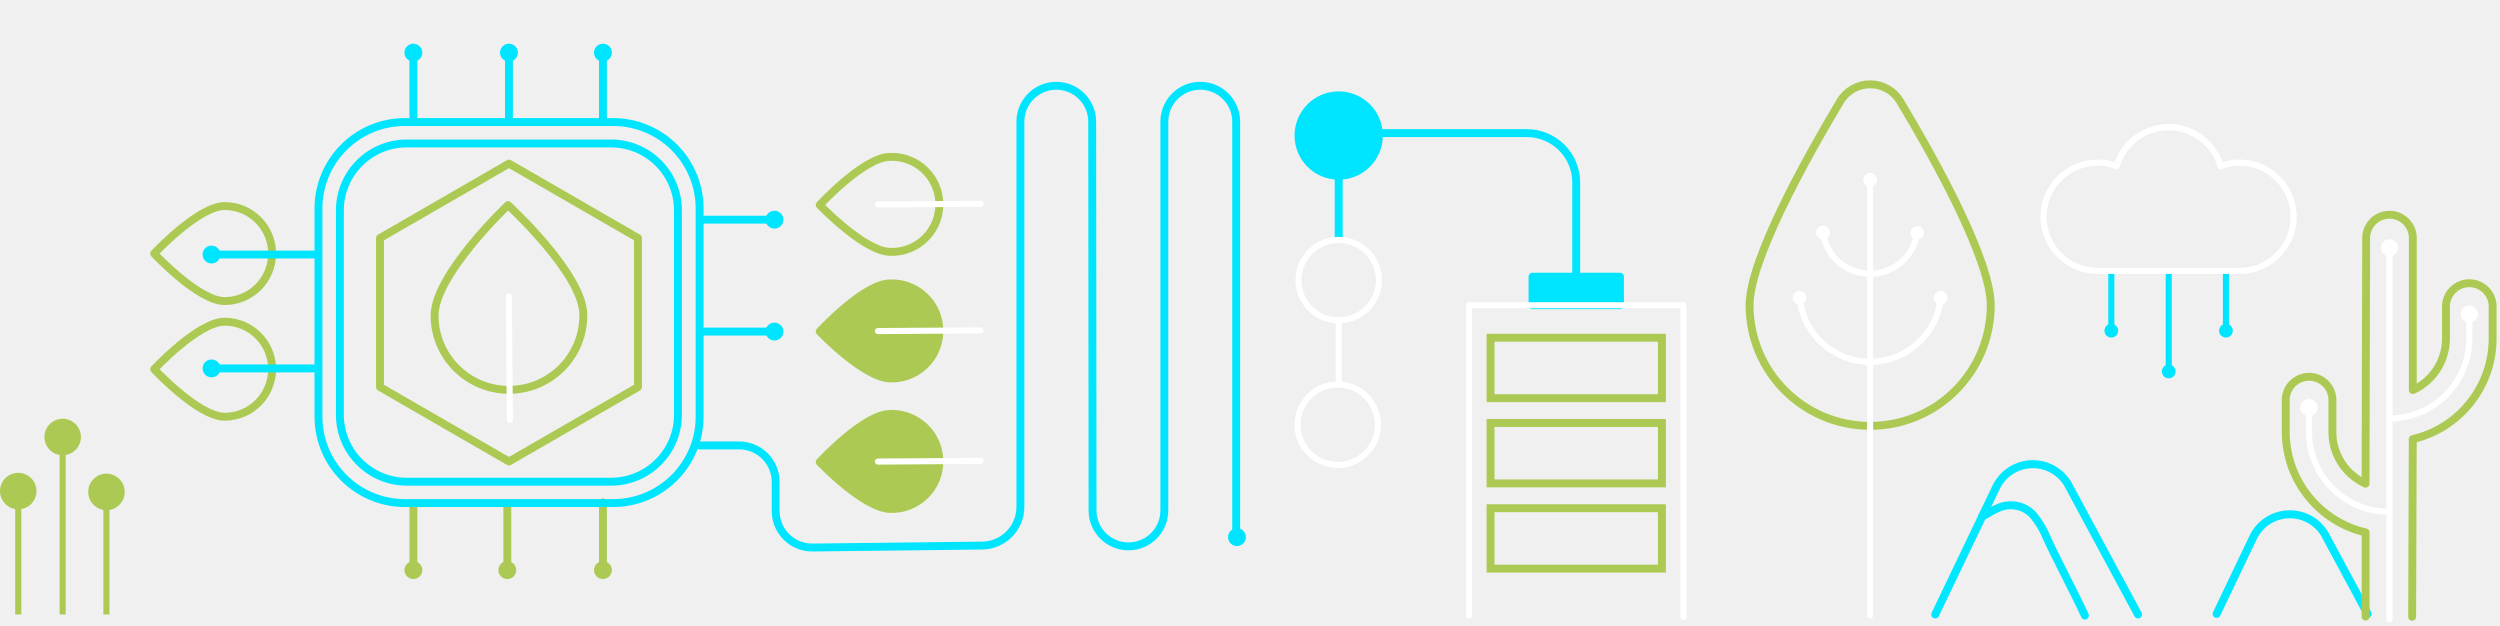
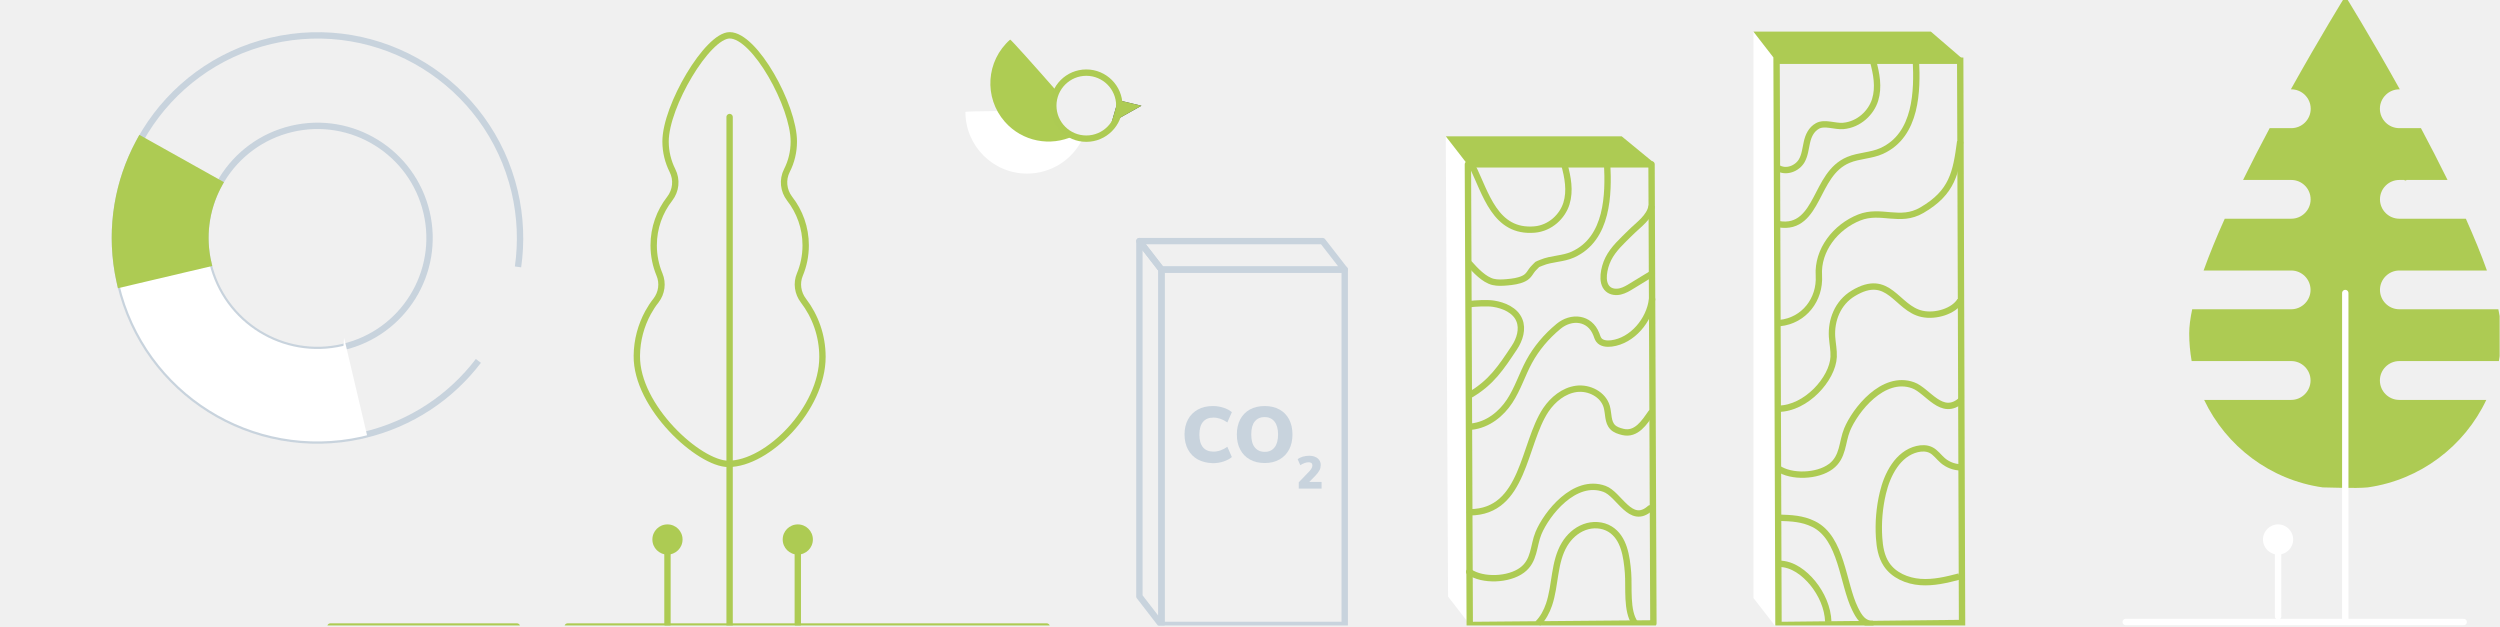
- <svg xmlns="http://www.w3.org/2000/svg" id="aec5ebc9-9c5e-4043-b936-cd4bc7e4a170" data-name="Layer 1" width="410.94" height="102.83" viewBox="0 0 410.94 102.83">
-   <line x1="220.05" y1="38.89" x2="220.05" y2="29.27" style="fill:none;stroke:#00e7ff;stroke-linecap:round;stroke-linejoin:round;stroke-width:1.316px" />
-   <path d="M146.26,46.59a7.81,7.81,0,1,1,.13,15.61c-4.31,0-11.65-7.71-11.65-7.71S142,46.63,146.26,46.59Z" style="fill:#acca53;stroke:#acca53;stroke-linecap:round;stroke-linejoin:round;stroke-width:1.3px" />
-   <line x1="144.31" y1="54.42" x2="161.17" y2="54.31" style="fill:none;stroke:#fff;stroke-linecap:round;stroke-linejoin:round" />
-   <path d="M146.26,68.05a7.81,7.81,0,1,1,.13,15.61c-4.31,0-11.65-7.71-11.65-7.71S142,68.08,146.26,68.05Z" style="fill:#acca53;stroke:#acca53;stroke-linecap:round;stroke-linejoin:round;stroke-width:1.3px" />
-   <line x1="144.31" y1="75.87" x2="161.17" y2="75.76" style="fill:none;stroke:#fff;stroke-linecap:round;stroke-linejoin:round" />
-   <path d="M146.26,25.79a7.81,7.81,0,1,1,.13,15.61c-4.31,0-11.65-7.71-11.65-7.71S142,25.82,146.26,25.79Z" style="fill:none;stroke:#acca53;stroke-linecap:round;stroke-linejoin:round;stroke-width:1.3px" />
-   <line x1="144.31" y1="33.61" x2="161.17" y2="33.5" style="fill:none;stroke:#fff;stroke-linecap:round;stroke-linejoin:round" />
-   <path d="M36.92,33.87a7.81,7.81,0,0,1,0,15.62c-4.31,0-11.58-7.81-11.58-7.81S32.61,33.87,36.92,33.87Z" style="fill:none;stroke:#acca53;stroke-linecap:round;stroke-linejoin:round;stroke-width:1.3px" />
-   <path d="M36.92,52.88a7.81,7.81,0,0,1,0,15.62c-4.31,0-11.58-7.81-11.58-7.81S32.61,52.88,36.92,52.88Z" style="fill:none;stroke:#acca53;stroke-linecap:round;stroke-linejoin:round;stroke-width:1.3px" />
-   <line x1="34.69" y1="60.56" x2="51.8" y2="60.56" style="fill:none;stroke:#00e5ff;stroke-linecap:round;stroke-linejoin:round;stroke-width:1.3px" />
-   <circle cx="34.77" cy="60.56" r="1.47" style="fill:#00e5ff" />
-   <line x1="34.69" y1="41.84" x2="51.8" y2="41.84" style="fill:none;stroke:#00e5ff;stroke-linecap:round;stroke-linejoin:round;stroke-width:1.3px" />
-   <circle cx="34.77" cy="41.84" r="1.47" style="fill:#00e5ff" />
-   <line x1="115.28" y1="36.11" x2="127.38" y2="36.11" style="fill:none;stroke:#00e5ff;stroke-linecap:round;stroke-linejoin:round;stroke-width:1.3px" />
-   <circle cx="127.3" cy="36.11" r="1.47" style="fill:#00e5ff" />
-   <line x1="115.28" y1="54.5" x2="127.38" y2="54.5" style="fill:none;stroke:#00e5ff;stroke-linecap:round;stroke-linejoin:round;stroke-width:1.3px" />
-   <circle cx="127.3" cy="54.5" r="1.47" style="fill:#00e5ff" />
-   <path d="M115,73.22h6.5a6,6,0,0,1,6,6V84a6,6,0,0,0,6.05,6l27.82-.32a6.36,6.36,0,0,0,6.36-6.36V20a5.9,5.9,0,0,1,5.9-5.9h0a5.9,5.9,0,0,1,5.9,5.9l.06,63.91a5.9,5.9,0,1,0,11.8,0V20a5.9,5.9,0,0,1,5.91-5.9h0a5.9,5.9,0,0,1,5.9,5.9V88.37" style="fill:none;stroke:#00e5ff;stroke-linecap:round;stroke-linejoin:round;stroke-width:1.3px" />
-   <circle cx="203.33" cy="88.29" r="1.47" style="fill:#00e5ff" />
-   <line x1="67.95" y1="93.78" x2="67.95" y2="82.72" style="fill:none;stroke:#acca53;stroke-linecap:round;stroke-linejoin:round;stroke-width:1.3px" />
-   <circle cx="67.95" cy="93.71" r="1.47" style="fill:#acca53" />
-   <line x1="83.39" y1="93.78" x2="83.39" y2="82.72" style="fill:none;stroke:#acca53;stroke-linecap:round;stroke-linejoin:round;stroke-width:1.3px" />
-   <circle cx="83.39" cy="93.71" r="1.47" style="fill:#acca53" />
-   <line x1="99.11" y1="93.78" x2="99.11" y2="82.57" style="fill:none;stroke:#acca53;stroke-linecap:round;stroke-linejoin:round;stroke-width:1.3px" />
-   <circle cx="99.11" cy="93.71" r="1.47" style="fill:#acca53" />
-   <path d="M115,34.27V68.48a14.21,14.21,0,0,1-14.21,14.21H66.56A14.21,14.21,0,0,1,52.35,68.48V34.27A14.21,14.21,0,0,1,66.56,20.06h34.21A14.21,14.21,0,0,1,115,34.27Z" style="fill:none;stroke:#00e5ff;stroke-linecap:round;stroke-linejoin:round;stroke-width:1.3px" />
-   <path d="M111.44,34.57V68.18a11,11,0,0,1-11,11H66.87a11,11,0,0,1-11-11V34.58a11,11,0,0,1,11-11h33.6A11,11,0,0,1,111.44,34.57Z" style="fill:none;stroke:#00e5ff;stroke-linecap:round;stroke-linejoin:round;stroke-width:1.3px" />
-   <polygon points="104.87 63.62 104.87 39.13 83.66 26.89 62.46 39.13 62.46 63.62 83.66 75.86 104.87 63.62" style="fill:none;stroke:#acca53;stroke-linecap:round;stroke-linejoin:round;stroke-width:1.3px" />
-   <path d="M95.89,51.75a12.23,12.23,0,0,1-24.46.2c-.06-6.76,12.08-18.24,12.08-18.24S95.84,45,95.89,51.75Z" style="fill:none;stroke:#acca53;stroke-linecap:round;stroke-linejoin:round;stroke-width:1.3px" />
-   <line x1="83.64" y1="48.7" x2="83.81" y2="69.04" style="fill:none;stroke:#fff;stroke-linecap:round;stroke-linejoin:round" />
-   <line x1="99.11" y1="8.58" x2="99.11" y2="20.06" style="fill:none;stroke:#00e5ff;stroke-linecap:round;stroke-linejoin:round;stroke-width:1.3px" />
-   <circle cx="99.11" cy="8.65" r="1.47" style="fill:#00e5ff" />
-   <line x1="67.95" y1="8.58" x2="67.95" y2="20.06" style="fill:none;stroke:#00e5ff;stroke-linecap:round;stroke-linejoin:round;stroke-width:1.3px" />
-   <circle cx="67.95" cy="8.65" r="1.47" style="fill:#00e5ff" />
-   <line x1="83.66" y1="8.58" x2="83.66" y2="20.06" style="fill:none;stroke:#00e5ff;stroke-linecap:round;stroke-linejoin:round;stroke-width:1.3px" />
-   <circle cx="83.66" cy="8.65" r="1.47" style="fill:#00e5ff" />
-   <rect x="251.91" y="45.48" width="14.37" height="4.68" style="fill:#00e5ff;stroke:#00e5ff;stroke-linecap:round;stroke-linejoin:round;stroke-width:1.3px" />
-   <polyline points="241.47 101.18 241.47 50.17 276.72 50.17 276.72 101.45" style="fill:none;stroke:#fff;stroke-linecap:round;stroke-linejoin:round" />
-   <path d="M272.53,70.18v8.63H245.66V70.18h26.87m1.3-1.3H244.36V80.11h29.47V68.88Z" style="fill:#acca53" />
-   <path d="M272.53,56.17V64.8H245.66V56.17h26.87m1.3-1.3H244.36V66.1h29.47V54.87Z" style="fill:#acca53" />
-   <path d="M272.53,84.19v8.63H245.66V84.19h26.87m1.3-1.3H244.36V94.12h29.47V82.89Z" style="fill:#acca53" />
-   <path d="M259.09,44.78V30a8.12,8.12,0,0,0-8.15-8.12l-30.89,0" style="fill:none;stroke:#00e5ff;stroke-linecap:round;stroke-linejoin:round;stroke-width:1.3px" />
-   <line x1="10.3" y1="101" x2="10.3" y2="71.68" style="fill:none;stroke:#acca53;stroke-miterlimit:10;stroke-width:0.999px" />
-   <path d="M13.3,71.83a3,3,0,1,0-3,3A3,3,0,0,0,13.3,71.83Z" style="fill:#acca53" />
-   <line x1="17.49" y1="101" x2="17.49" y2="80.71" style="fill:none;stroke:#acca53;stroke-miterlimit:10;stroke-width:0.999px" />
-   <path d="M20.5,80.86a3,3,0,1,0-3,3A3,3,0,0,0,20.5,80.86Z" style="fill:#acca53" />
-   <line x1="3" y1="101" x2="3" y2="80.57" style="fill:none;stroke:#acca53;stroke-miterlimit:10;stroke-width:0.999px" />
-   <path d="M6,80.72a3,3,0,1,0-3,3A3,3,0,0,0,6,80.72Z" style="fill:#acca53" />
-   <path d="M287.59,50.18a19.82,19.82,0,1,0,39.64,0c0-7.39-9-23.7-14.9-33.53a5.73,5.73,0,0,0-9.84,0C296.62,26.48,287.59,42.8,287.59,50.18Z" style="fill:none;stroke:#acca53;stroke-linecap:round;stroke-linejoin:round;stroke-width:1.3px" />
-   <path d="M299.64,38.21a7.83,7.83,0,0,0,15.52,0" style="fill:none;stroke:#fff;stroke-linecap:round;stroke-linejoin:round" />
-   <path d="M298.54,38.36a1.13,1.13,0,1,1,2.25-.19,1.13,1.13,0,0,1-2.25.19Z" style="fill:#fff" />
-   <path d="M316.27,38.36a1.13,1.13,0,0,0-2.25-.19,1.13,1.13,0,0,0,2.25.19Z" style="fill:#fff" />
-   <path d="M295.81,48.9a11.65,11.65,0,0,0,23.2,0" style="fill:none;stroke:#fff;stroke-linecap:round;stroke-linejoin:round" />
-   <path d="M294.69,49a1.13,1.13,0,1,1,1.18,1.07A1.13,1.13,0,0,1,294.69,49Z" style="fill:#fff" />
-   <path d="M320.12,49a1.13,1.13,0,1,0-1.18,1.07A1.13,1.13,0,0,0,320.12,49Z" style="fill:#fff" />
-   <line x1="307.4" y1="29.51" x2="307.4" y2="101.18" style="fill:none;stroke:#fff;stroke-linecap:round;stroke-linejoin:round" />
-   <circle cx="307.4" cy="29.57" r="1.13" style="fill:#fff" />
-   <path d="M389.19,100.91l-6.76-12.56a6.68,6.68,0,0,0-12.07,0l-6,12.56" style="fill:none;stroke:#00e7ff;stroke-linecap:round;stroke-linejoin:round;stroke-width:1.316px" />
-   <path d="M351.44,101,340.19,80.11a6.69,6.69,0,0,0-12.08,0l-10,20.89" style="fill:none;stroke:#00e7ff;stroke-linecap:round;stroke-linejoin:round;stroke-width:1.316px" />
-   <path d="M342.71,101.18c-1.58-3.45-4.63-9.19-6.21-12.64a14.65,14.65,0,0,0-2.26-3.84,5,5,0,0,0-5.55-1.3,10.39,10.39,0,0,0-1.67.83l-1.23.7" style="fill:none;stroke:#00e7ff;stroke-linecap:round;stroke-linejoin:round;stroke-width:1.316px" />
-   <line x1="365.89" y1="44.61" x2="365.89" y2="54.41" style="fill:none;stroke:#00e5ff;stroke-linecap:round;stroke-linejoin:round" />
-   <circle cx="365.89" cy="54.36" r="1.13" style="fill:#00e5ff" />
-   <line x1="356.49" y1="44.61" x2="356.49" y2="61.11" style="fill:none;stroke:#00e5ff;stroke-linecap:round;stroke-linejoin:round" />
-   <circle cx="356.49" cy="61.06" r="1.13" style="fill:#00e5ff" />
-   <line x1="347.05" y1="44.61" x2="347.05" y2="54.41" style="fill:none;stroke:#00e5ff;stroke-linecap:round;stroke-linejoin:round" />
-   <circle cx="347.05" cy="54.36" r="1.13" style="fill:#00e5ff" />
-   <path d="M344.81,26.73a9,9,0,0,1,3.12.56,8.9,8.9,0,0,1,17.08,0,8.9,8.9,0,1,1,3.12,17.24H344.81a8.9,8.9,0,1,1,0-17.8Z" style="fill:none;stroke:#fff;stroke-linecap:round;stroke-linejoin:round" />
-   <path d="M347.93,27.3a8.9,8.9,0,0,1,17.08,0,8.91,8.91,0,0,1,12,8.34" style="fill:none;stroke:#fff;stroke-linecap:round;stroke-linejoin:round;stroke-width:0.933px" />
-   <path d="M335.91,35.63a8.9,8.9,0,0,1,8.9-8.9" style="fill:none;stroke:#fff;stroke-linecap:round;stroke-linejoin:round;stroke-width:0.933px" />
-   <circle cx="220.05" cy="46.05" r="6.61" style="fill:none;stroke:#fff;stroke-linecap:round;stroke-linejoin:round" />
-   <circle cx="219.89" cy="69.81" r="6.61" style="fill:none;stroke:#fff;stroke-linecap:round;stroke-linejoin:round" />
-   <circle cx="220.05" cy="22.28" r="6.61" style="fill:#00e5ff;stroke:#00e5ff;stroke-linecap:round;stroke-linejoin:round;stroke-width:1.3px" />
-   <line x1="220.05" y1="52.65" x2="220.05" y2="63.2" style="fill:none;stroke:#fff;stroke-linecap:round;stroke-linejoin:round" />
-   <path d="M405.9,51.55v4.12A13.17,13.17,0,0,1,392.77,68.8" style="fill:none;stroke:#fff;stroke-linecap:round;stroke-linejoin:round" />
-   <circle cx="405.9" cy="51.62" r="1.41" style="fill:#fff" />
-   <path d="M396.5,101.39l.1-29.21a17,17,0,0,0,13.13-16.52V50.2a3.84,3.84,0,0,0-7.67,0v5.46a9.3,9.3,0,0,1-5.45,8.46V39.33a3.84,3.84,0,1,0-7.67,0l-.1,40.17A9.3,9.3,0,0,1,383.39,71V65.58a3.84,3.84,0,0,0-7.67,0V71a17,17,0,0,0,13.13,16.52v13.83" style="fill:none;stroke:#acca53;stroke-linecap:round;stroke-linejoin:round;stroke-width:1.3px" />
-   <path d="M379.54,66.92V71a13.17,13.17,0,0,0,13.13,13.13" style="fill:none;stroke:#fff;stroke-linecap:round;stroke-linejoin:round" />
-   <circle cx="379.54" cy="67" r="1.41" style="fill:#fff" />
-   <line x1="392.77" y1="40.67" x2="392.77" y2="101.79" style="fill:none;stroke:#fff;stroke-linecap:round;stroke-linejoin:round" />
-   <circle cx="392.77" cy="40.74" r="1.41" style="fill:#fff" />
+ <svg xmlns="http://www.w3.org/2000/svg" width="411" height="103" viewBox="0 0 411 103" fill="none">
+   <g clip-path="url(#clip0_811_1071)">
+     <path d="M183.804 16.46C185.088 16.762 186.373 17.077 187.658 17.38C186.02 18.299 184.396 19.218 182.746 20.138" fill="#374151" />
+     <path d="M183.804 16.46C185.088 16.762 186.373 17.077 187.658 17.38C186.02 18.299 184.396 19.218 182.746 20.138" fill="#ADCB53" />
+     <path d="M173.236 18.249C167.241 18.211 158.714 18.261 158.714 18.4C158.714 23.992 163.248 28.539 168.853 28.539C172.884 28.539 176.372 26.183 177.997 22.77C175.579 22.506 173.627 20.642 173.236 18.249Z" fill="white" />
+     <path d="M173.161 17.367C173.161 16.511 173.363 15.704 173.715 14.987C170.214 10.981 166.146 6.435 166.07 6.51C162.103 9.999 161.7 16.045 165.201 20.025C168.085 23.299 172.695 24.131 176.461 22.367C174.521 21.523 173.161 19.609 173.161 17.367Z" fill="#AECC53" />
+     <path d="M178.589 22.796C181.587 22.796 184.018 20.365 184.018 17.367C184.018 14.37 181.587 11.939 178.589 11.939C175.592 11.939 173.161 14.37 173.161 17.367C173.161 20.365 175.592 22.796 178.589 22.796Z" stroke="#ADCB53" stroke-width="1.047" stroke-miterlimit="10" stroke-linecap="round" stroke-linejoin="round" />
+     <path d="M172.077 103H93.321" stroke="#ADCB53" stroke-width="1.047" stroke-miterlimit="10" stroke-linecap="round" stroke-linejoin="round" />
+     <path d="M109.732 102.61V88.579" stroke="#ADCB53" stroke-width="1.047" stroke-linecap="round" stroke-linejoin="round" />
+     <path d="M112.213 88.692C112.213 87.319 111.105 86.211 109.732 86.211C108.359 86.211 107.251 87.319 107.251 88.692C107.251 90.065 108.359 91.173 109.732 91.173C111.105 91.173 112.213 90.065 112.213 88.692Z" fill="#ADCB53" />
+     <path d="M131.157 102.61V88.579" stroke="#ADCB53" stroke-width="1.047" stroke-linecap="round" stroke-linejoin="round" />
+     <path d="M131.157 91.173C132.527 91.173 133.638 90.062 133.638 88.692C133.638 87.322 132.527 86.211 131.157 86.211C129.786 86.211 128.675 87.322 128.675 88.692C128.675 90.062 129.786 91.173 131.157 91.173Z" fill="#ADCB53" />
+     <path d="M374.515 101.35V88.579" stroke="white" stroke-width="1.047" stroke-linecap="round" stroke-linejoin="round" />
+     <path d="M374.515 91.173C375.886 91.173 376.997 90.062 376.997 88.692C376.997 87.322 375.886 86.211 374.515 86.211C373.145 86.211 372.034 87.322 372.034 88.692C372.034 90.062 373.145 91.173 374.515 91.173Z" fill="white" />
+     <path d="M84.984 103H54.315" stroke="#ADCB53" stroke-width="1.047" stroke-miterlimit="10" stroke-linecap="round" stroke-linejoin="round" />
+     <path d="M394.453 59.359H410.814C411.078 57.885 411.217 56.386 411.217 54.837C411.217 53.678 411.041 52.331 410.726 50.844H394.453C392.69 50.844 391.267 49.409 391.267 47.658C391.267 45.907 392.702 44.471 394.453 44.471H408.849C407.905 41.801 406.708 38.93 405.386 35.957H394.453C392.69 35.957 391.267 34.521 391.267 32.771C391.267 31.007 392.702 29.584 394.453 29.584H395.221C395.448 29.698 395.587 29.71 395.624 29.584H402.375C400.965 26.712 399.479 23.841 398.005 21.07H397.803H394.453C392.69 21.07 391.254 19.634 391.254 17.883C391.254 16.12 392.69 14.684 394.453 14.684H394.529C389.692 5.994 385.674 -0.48 385.674 -0.48C385.674 -0.48 385.637 -0.417 385.574 -0.316C385.511 -0.43 385.473 -0.48 385.473 -0.48C385.473 -0.48 381.468 5.994 376.619 14.684H376.682C378.445 14.684 379.881 16.12 379.881 17.883C379.881 19.647 378.445 21.07 376.682 21.07H373.331H373.13C371.656 23.828 370.17 26.712 368.759 29.584H376.682C378.445 29.584 379.868 31.02 379.868 32.771C379.868 34.534 378.432 35.957 376.682 35.957H365.749C364.414 38.917 363.23 41.801 362.273 44.471H376.669C378.432 44.471 379.856 45.907 379.856 47.658C379.856 49.409 378.42 50.844 376.669 50.844H360.396C360.082 52.331 359.905 53.678 359.905 54.837C359.905 56.386 360.056 57.898 360.308 59.359H376.669C378.432 59.359 379.856 60.794 379.856 62.545C379.856 64.308 378.42 65.744 376.669 65.744H362.361C365.963 73.352 373.218 78.906 381.858 80.128C382.967 80.128 387.211 80.329 389.251 80.128C397.892 78.906 405.146 73.364 408.748 65.744H394.44C392.677 65.744 391.254 64.308 391.254 62.545C391.254 60.794 392.69 59.359 394.453 59.359Z" fill="#ADCB53" />
+     <path d="M385.562 48.174V102.219" stroke="white" stroke-width="1.047" stroke-miterlimit="10" stroke-linecap="round" stroke-linejoin="round" />
+     <path d="M85.16 43.879C85.739 39.861 85.588 35.667 84.606 31.486C80.386 13.588 62.451 2.492 44.554 6.712C26.657 10.931 15.56 28.866 19.78 46.764C23.961 64.51 41.619 75.555 59.366 71.638C59.517 71.601 59.681 71.563 59.832 71.525C67.628 69.686 74.139 65.24 78.648 59.333M56.418 57.041C46.519 59.371 36.606 53.237 34.264 43.338C31.934 33.438 38.068 23.526 47.967 21.183C57.867 18.853 67.779 24.987 70.122 34.886C72.464 44.786 66.318 54.711 56.418 57.041Z" stroke="#C8D3DD" stroke-width="1.047" stroke-miterlimit="10" />
+     <path d="M56.418 57.041C46.519 59.371 36.607 53.237 34.264 43.338C33.722 41.058 33.647 38.778 33.949 36.587C29.402 34.471 24.629 32.859 19.78 31.473C18.634 36.347 18.558 41.549 19.78 46.751C23.961 64.497 41.62 75.543 59.366 71.626C59.517 71.588 60.147 71.437 60.147 71.437L56.733 56.94C56.733 56.965 56.519 57.016 56.418 57.041Z" fill="white" stroke="white" stroke-width="0.325" stroke-miterlimit="10" />
+     <path d="M23.117 22.884C23.117 22.884 22.891 23.299 22.777 23.514C19.414 29.836 18.079 37.267 19.377 44.774C19.49 45.429 19.78 46.751 19.78 46.751L34.264 43.338C33.218 38.892 33.873 34.459 35.813 30.693C35.901 30.516 36.103 30.151 36.103 30.151L23.117 22.884Z" fill="#ADCB53" stroke="#ADCB53" stroke-width="1.047" stroke-miterlimit="10" />
+     <path d="M237.684 22.418L241.689 27.103V102.761L238.062 98.075L237.684 22.418Z" fill="white" />
+     <path d="M288.266 5.2L291.906 9.898V103L288.266 98.315V5.2Z" fill="white" />
+     <path d="M288.266 5.2L291.906 9.898L322.562 9.609L317.435 5.2H288.266Z" fill="#ADCB53" />
+     <path d="M271.817 102.484L271.514 27.015H241.324L241.626 102.748L271.817 102.484Z" stroke="#ADCB53" stroke-width="1.047" stroke-miterlimit="10" stroke-linecap="round" stroke-linejoin="round" />
+     <path d="M257.169 27.015C257.748 29.131 258.177 31.36 257.522 33.464C256.867 35.567 254.877 37.507 252.295 37.733C245.771 38.3 244.284 31.776 242.03 27.267" stroke="#ADCB53" stroke-width="1.047" stroke-miterlimit="10" />
+     <path d="M264.222 27.065C264.448 31.776 264.411 39.219 258.579 41.852C256.942 42.595 255.053 42.494 253.415 43.187C252.433 43.602 252.962 43.275 252.181 44.031C251.551 44.648 251.425 45.366 250.493 45.806C249.65 46.209 248.692 46.323 247.748 46.411C246.992 46.474 246.211 46.524 245.468 46.348C243.969 45.983 242.533 44.421 241.513 43.275" stroke="#ADCB53" stroke-width="1.047" stroke-miterlimit="10" />
+     <path d="M271.603 49.207C271.187 52.62 268.379 56.021 264.915 56.462C264.172 56.55 263.303 56.487 262.849 55.883C262.648 55.618 262.56 55.278 262.434 54.951C261.338 52.142 258.303 51.928 256.224 53.653C254.209 55.316 252.559 57.293 251.388 59.447C250.229 61.588 249.537 63.893 248.189 65.946C246.841 67.999 244.637 69.863 241.866 70.14" stroke="#ADCB53" stroke-width="1.047" stroke-miterlimit="10" stroke-linecap="round" stroke-linejoin="round" />
+     <path d="M271.426 67.885C270.356 69.422 269.021 71.55 266.791 71.009C266.187 70.858 265.557 70.669 265.129 70.228C264.285 69.384 264.474 67.999 264.146 66.853C263.567 64.837 261.25 63.654 259.159 63.931C257.081 64.208 255.305 65.656 254.133 67.394C250.393 72.986 250.594 84.183 241.652 84.221" stroke="#ADCB53" stroke-width="1.047" stroke-miterlimit="10" stroke-linecap="round" stroke-linejoin="round" />
+     <path d="M271.275 83.566C268.063 86.425 266.211 81.236 263.768 80.367C258.818 78.579 254.234 84.486 252.924 87.647C252.067 89.7 252.319 92.181 250.228 93.73C248.05 95.355 243.767 95.544 241.538 94.007" stroke="#ADCB53" stroke-width="1.047" stroke-miterlimit="10" stroke-linecap="round" stroke-linejoin="round" />
+     <path d="M241.538 50.001C242.546 49.875 244.51 49.774 245.505 49.925C247.243 50.19 249.108 50.996 249.775 52.621C250.392 54.094 249.838 55.832 248.956 57.155C246.752 60.455 245.191 62.885 241.664 64.938" stroke="#ADCB53" stroke-width="1.047" stroke-miterlimit="10" />
+     <path d="M252.836 102.496C253.693 101.64 254.272 100.532 254.663 99.385C255.758 96.136 255.444 92.421 257.207 89.486C257.963 88.226 259.096 87.181 260.469 86.665C261.842 86.148 263.454 86.224 264.701 86.992C266.993 88.403 267.434 91.476 267.648 94.159C267.837 96.514 267.346 100.469 268.794 102.459" stroke="#ADCB53" stroke-width="1.047" stroke-miterlimit="10" />
+     <path d="M271.539 33.854C271.224 35.718 269.373 36.927 268.038 38.262C266.703 39.597 265.242 40.869 264.398 42.557C263.995 43.376 263.743 44.257 263.655 45.164C263.579 46.008 263.705 46.965 264.348 47.519C264.889 47.998 265.683 48.073 266.375 47.91C267.068 47.746 267.698 47.368 268.302 46.99C269.348 46.348 270.393 45.706 271.439 45.076" stroke="#ADCB53" stroke-width="1.047" stroke-miterlimit="10" />
+     <path d="M322.562 102.421L322.259 9.987H292.069L292.384 102.748L322.562 102.421Z" stroke="#ADCB53" stroke-width="1.047" stroke-miterlimit="10" />
+     <path d="M307.914 9.987C308.493 12.102 308.921 14.332 308.266 16.435C307.611 18.538 305.609 20.478 303.039 20.705C301.667 20.831 299.991 20.05 298.795 20.705C297.75 21.284 297.284 22.355 297.057 23.388C296.818 24.42 296.742 25.491 296.2 26.436C295.47 27.683 293.644 28.488 292.183 27.556" stroke="#ADCB53" stroke-width="1.047" stroke-miterlimit="10" />
+     <path d="M314.979 10.037C315.206 14.747 315.168 22.191 309.337 24.823C307.649 25.592 305.596 25.566 303.883 26.284C301.037 27.468 299.878 30.29 298.581 32.72C297.334 35.05 295.822 37.456 292.396 36.852" stroke="#ADCB53" stroke-width="1.047" stroke-miterlimit="10" />
+     <path d="M322.259 23.249C321.579 28.375 321 31.625 315.949 34.559C312.347 36.663 309.249 34.333 305.659 35.756C301.755 37.305 298.77 41.121 299.022 45.29C299.261 49.245 296.578 52.709 292.598 53.112" stroke="#ADCB53" stroke-width="1.047" stroke-miterlimit="10" />
+     <path d="M322.259 49.409C321.239 51.159 318.228 52.091 315.987 51.6C311.742 50.681 310.571 44.66 304.676 48.225C302.082 49.786 301.024 52.683 301.188 55.366C301.263 56.474 301.502 57.57 301.452 58.678C301.288 62.268 296.918 67.168 292.371 67.193" stroke="#ADCB53" stroke-width="1.047" stroke-miterlimit="10" />
+     <path d="M322.448 65.782C319.236 68.641 316.957 64.22 314.513 63.339C309.563 61.55 304.979 67.457 303.669 70.619C302.813 72.672 303.064 75.153 300.974 76.702C298.795 78.327 294.513 78.516 292.283 76.979" stroke="#ADCB53" stroke-width="1.047" stroke-miterlimit="10" />
+     <path d="M322.272 76.828C321.226 76.803 320.206 76.4 319.413 75.732C318.732 75.153 318.216 74.359 317.41 73.969C316.717 73.641 315.911 73.654 315.168 73.83C312.032 74.586 310.269 77.936 309.538 81.072C308.971 83.453 308.77 85.921 308.921 88.365C309.022 89.901 309.274 91.488 310.13 92.773C311.327 94.587 313.531 95.519 315.697 95.682C317.863 95.846 320.005 95.33 322.108 94.775" stroke="#ADCB53" stroke-width="1.047" stroke-miterlimit="10" />
+     <path d="M292.51 85.115C294.538 85.178 296.314 85.254 298.14 86.148C302.813 88.428 302.926 95.947 304.967 100.078C305.282 100.708 305.596 101.338 306.088 101.829C306.579 102.32 307.284 102.66 307.964 102.534" stroke="#ADCB53" stroke-width="1.047" stroke-miterlimit="10" />
+     <path d="M292.51 92.685C294.74 92.697 296.679 94.234 298.014 95.859C299.463 97.635 300.495 99.914 300.571 102.232" stroke="#ADCB53" stroke-width="1.047" stroke-miterlimit="10" />
+     <path d="M221.071 44.32H190.944V102.736H221.071V44.32Z" stroke="#C8D3DD" stroke-width="1.047" stroke-miterlimit="10" stroke-linecap="round" stroke-linejoin="round" />
+     <path d="M196.927 75.543C196.222 75.153 195.68 74.598 195.303 73.893C194.925 73.188 194.736 72.356 194.736 71.424C194.736 70.492 194.925 69.674 195.303 68.968C195.68 68.263 196.222 67.722 196.927 67.331C197.633 66.941 198.464 66.752 199.409 66.752C200 66.752 200.58 66.84 201.147 67.029C201.701 67.205 202.167 67.457 202.519 67.759L201.776 69.447C201.021 68.918 200.252 68.653 199.472 68.653C198.728 68.653 198.162 68.893 197.771 69.359C197.381 69.825 197.179 70.518 197.179 71.45C197.179 72.382 197.381 73.074 197.771 73.54C198.162 74.006 198.728 74.246 199.472 74.246C200.252 74.246 201.033 73.981 201.776 73.452L202.519 75.14C202.167 75.442 201.713 75.681 201.147 75.87C200.58 76.059 200.013 76.147 199.409 76.147C198.464 76.122 197.633 75.921 196.927 75.543Z" fill="#C8D3DD" />
+     <path d="M205.48 75.543C204.787 75.153 204.258 74.611 203.893 73.906C203.515 73.2 203.338 72.369 203.338 71.424C203.338 70.467 203.527 69.648 203.893 68.943C204.27 68.238 204.799 67.696 205.48 67.319C206.172 66.941 206.978 66.752 207.91 66.752C208.842 66.752 209.661 66.941 210.341 67.319C211.034 67.696 211.55 68.238 211.928 68.943C212.293 69.648 212.482 70.48 212.482 71.424C212.482 72.382 212.293 73.2 211.928 73.906C211.55 74.611 211.021 75.153 210.341 75.543C209.649 75.933 208.842 76.122 207.923 76.122C206.978 76.122 206.172 75.933 205.48 75.543ZM209.535 73.553C209.926 73.062 210.114 72.356 210.114 71.424C210.114 70.492 209.913 69.787 209.523 69.296C209.132 68.817 208.59 68.565 207.91 68.565C207.218 68.565 206.676 68.805 206.286 69.283C205.895 69.762 205.706 70.48 205.706 71.412C205.706 72.356 205.895 73.074 206.286 73.553C206.676 74.032 207.218 74.284 207.91 74.284C208.603 74.296 209.145 74.044 209.535 73.553Z" fill="#C8D3DD" />
+     <path d="M217.268 79.221V80.329H213.515V79.296L215.253 77.483C215.581 77.13 215.757 76.815 215.757 76.525C215.757 76.173 215.543 75.996 215.127 75.996C214.926 75.996 214.712 76.034 214.472 76.122C214.233 76.21 214.006 76.324 213.767 76.475L213.339 75.493C213.553 75.316 213.83 75.178 214.17 75.077C214.51 74.976 214.863 74.926 215.215 74.926C215.593 74.926 215.933 74.989 216.223 75.115C216.513 75.241 216.739 75.417 216.891 75.644C217.042 75.87 217.13 76.135 217.13 76.437C217.13 76.739 217.067 77.029 216.941 77.281C216.815 77.533 216.601 77.823 216.311 78.138L215.241 79.233H217.268V79.221Z" fill="#C8D3DD" />
+     <path d="M221.072 44.32H190.945L187.317 39.635H217.432L221.072 44.32Z" stroke="#C8D3DD" stroke-width="1.047" stroke-miterlimit="10" stroke-linecap="round" stroke-linejoin="round" />
+     <path d="M187.317 39.635L190.945 44.32V102.748L187.317 98.05V39.635Z" stroke="#C8D3DD" stroke-width="1.047" stroke-miterlimit="10" stroke-linecap="round" stroke-linejoin="round" />
+     <path d="M271.515 27.103H241.325L237.697 22.418H266.615L271.704 26.599C271.905 26.763 271.792 27.103 271.515 27.103Z" fill="#ADCB53" />
+     <path d="M106.533 51.399C105.387 53.514 104.72 55.92 104.695 58.489C104.594 66.865 114.922 76.261 119.733 76.261C126.232 76.261 135.212 67.18 135.212 58.678C135.212 55.19 134.041 51.978 132.076 49.409C131.144 48.187 130.905 46.562 131.496 45.139C132.114 43.665 132.454 42.041 132.454 40.34C132.454 37.443 131.471 34.786 129.821 32.67C128.789 31.335 128.6 29.534 129.368 28.035C130.099 26.599 130.502 24.987 130.502 23.262C130.502 17.43 124.103 5.805 119.96 5.805C116.32 5.805 109.418 17.43 109.418 23.262C109.418 24.974 109.833 26.599 110.551 28.035C111.32 29.546 111.13 31.335 110.098 32.67C108.448 34.786 107.465 37.443 107.465 40.34C107.465 42.041 107.805 43.653 108.423 45.139C109.015 46.562 108.788 48.174 107.856 49.396C107.352 50.026 106.924 50.693 106.533 51.399Z" stroke="#ADCB53" stroke-width="1.047" stroke-miterlimit="10" stroke-linecap="round" stroke-linejoin="round" />
+     <path d="M119.947 19.244V103" stroke="#ADCB53" stroke-width="1.047" stroke-miterlimit="10" stroke-linecap="round" stroke-linejoin="round" />
+     <path d="M349.464 102.257H405.033" stroke="white" stroke-width="1.047" stroke-miterlimit="10" stroke-linecap="round" stroke-linejoin="round" />
+   </g>
+   <defs>
+     <clipPath id="clip0_811_1071">
+       <rect width="410.94" height="102.83" fill="white" />
+     </clipPath>
+   </defs>
</svg>
